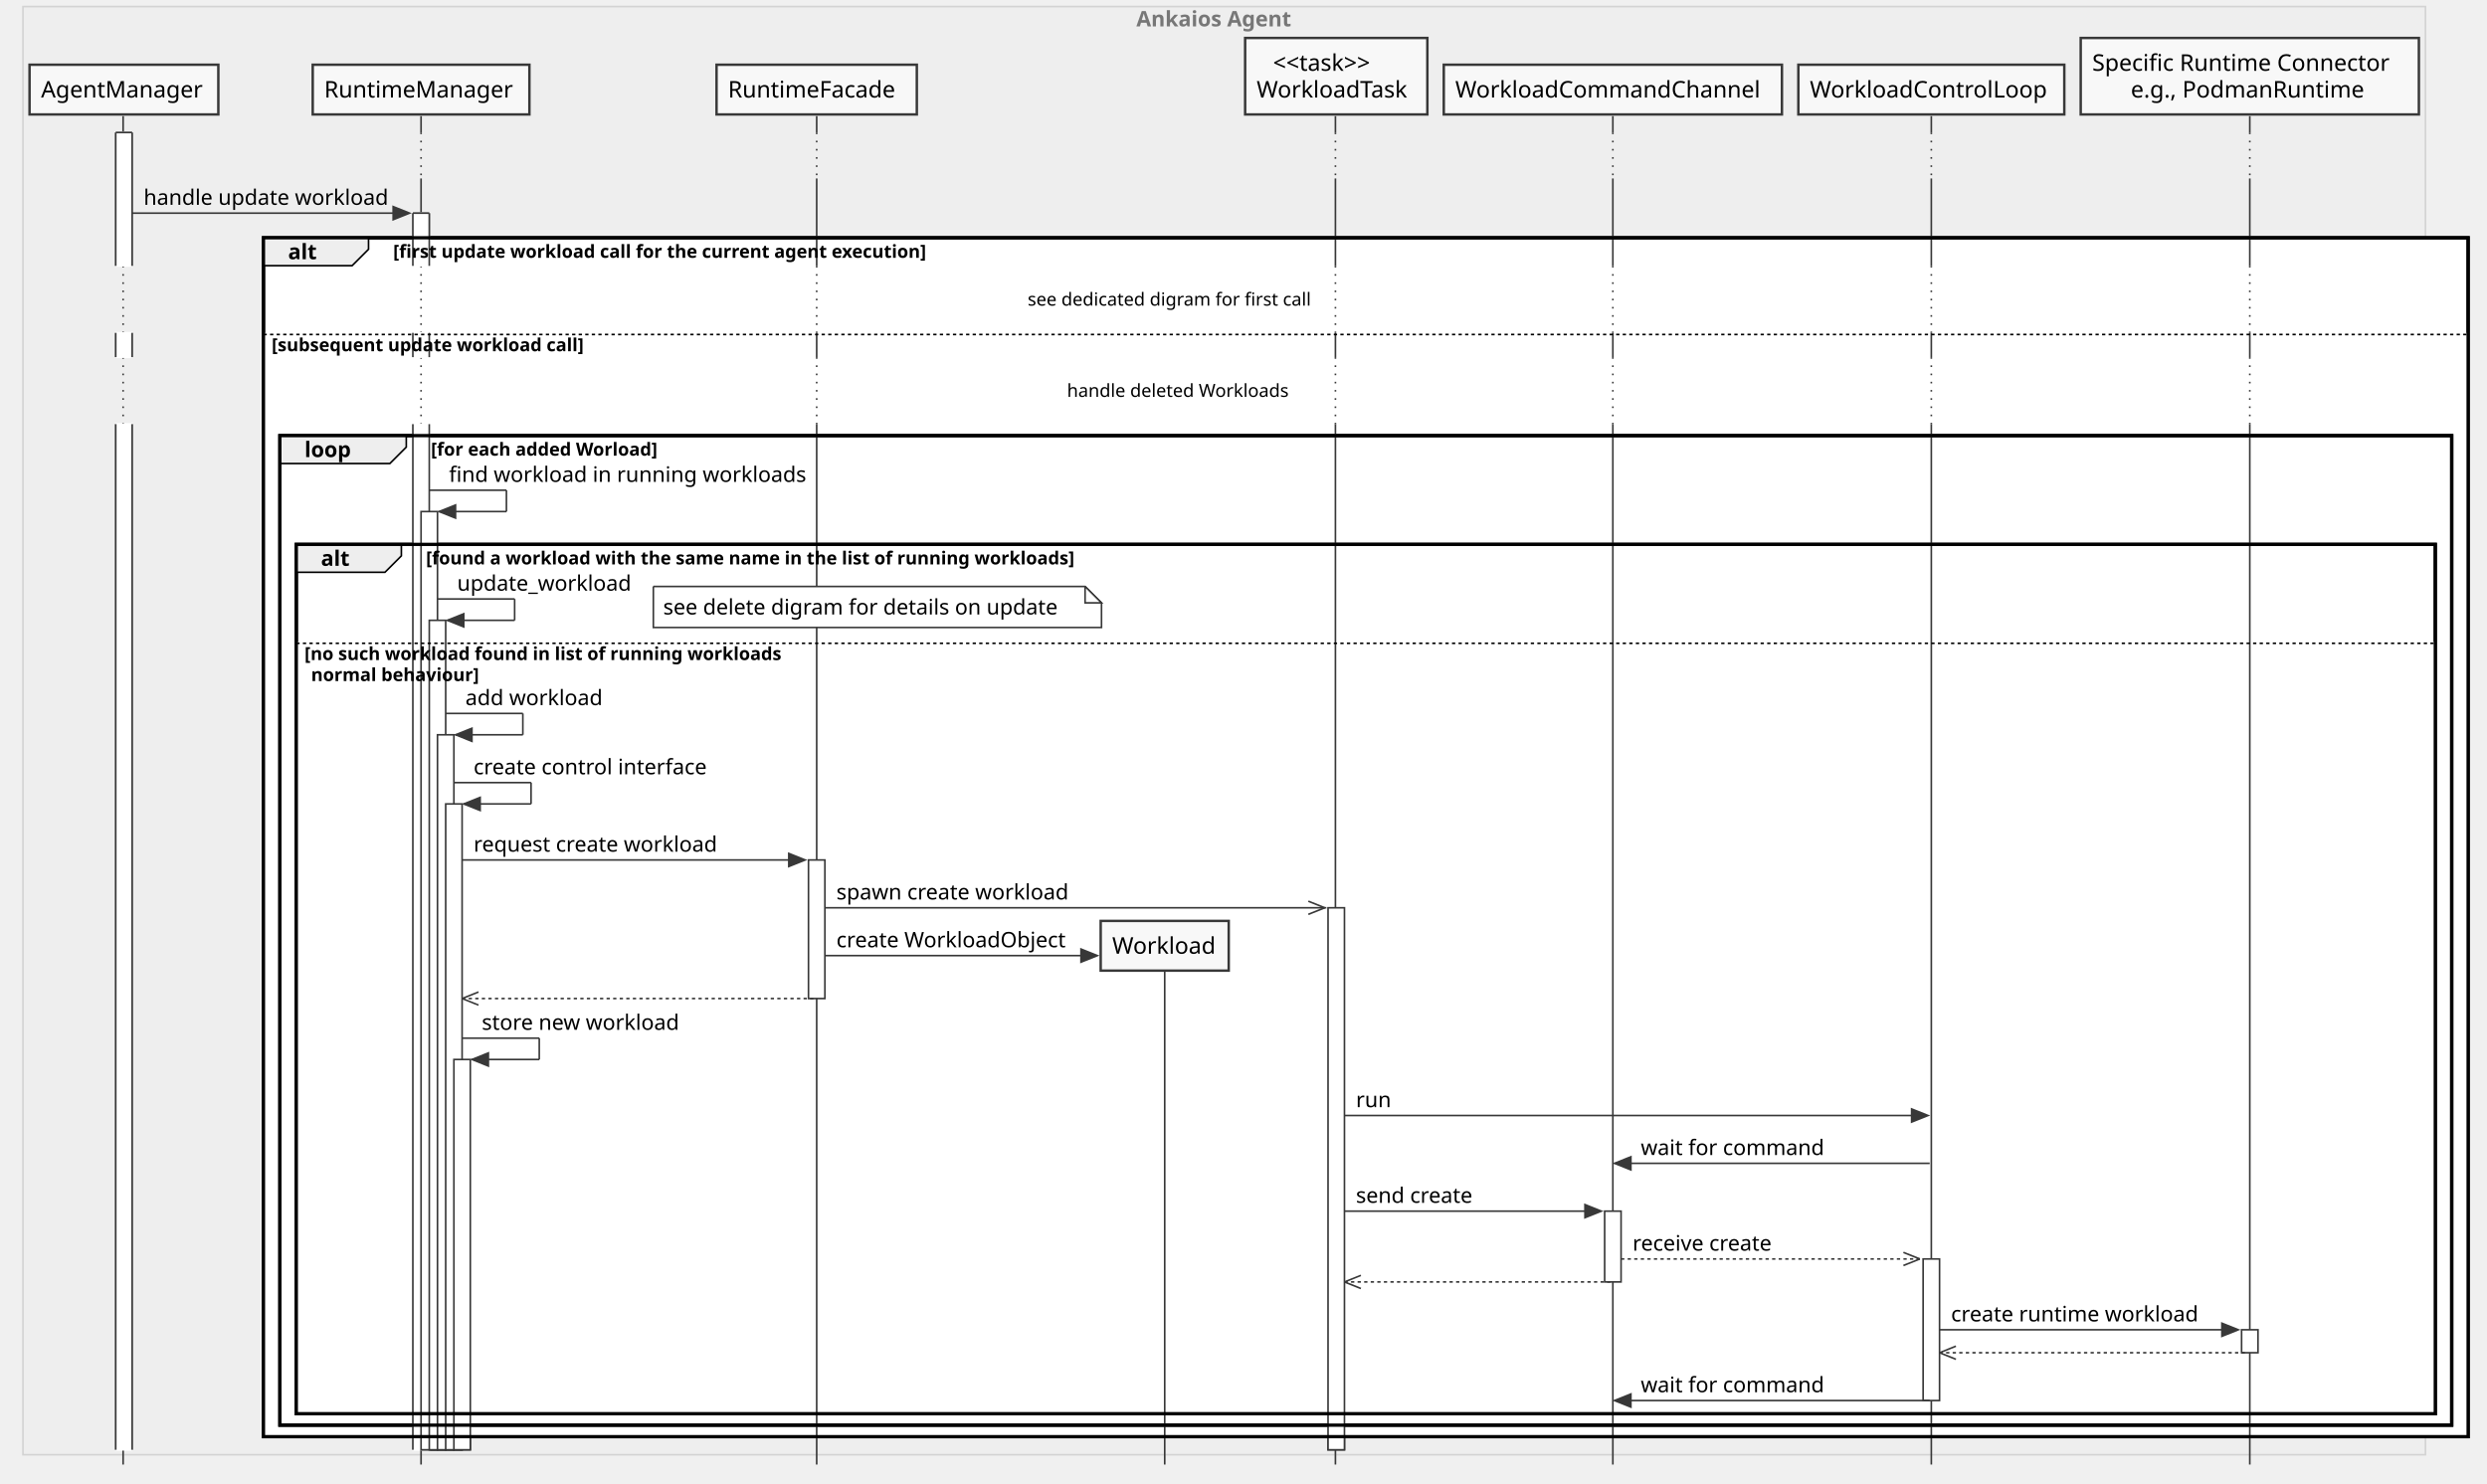
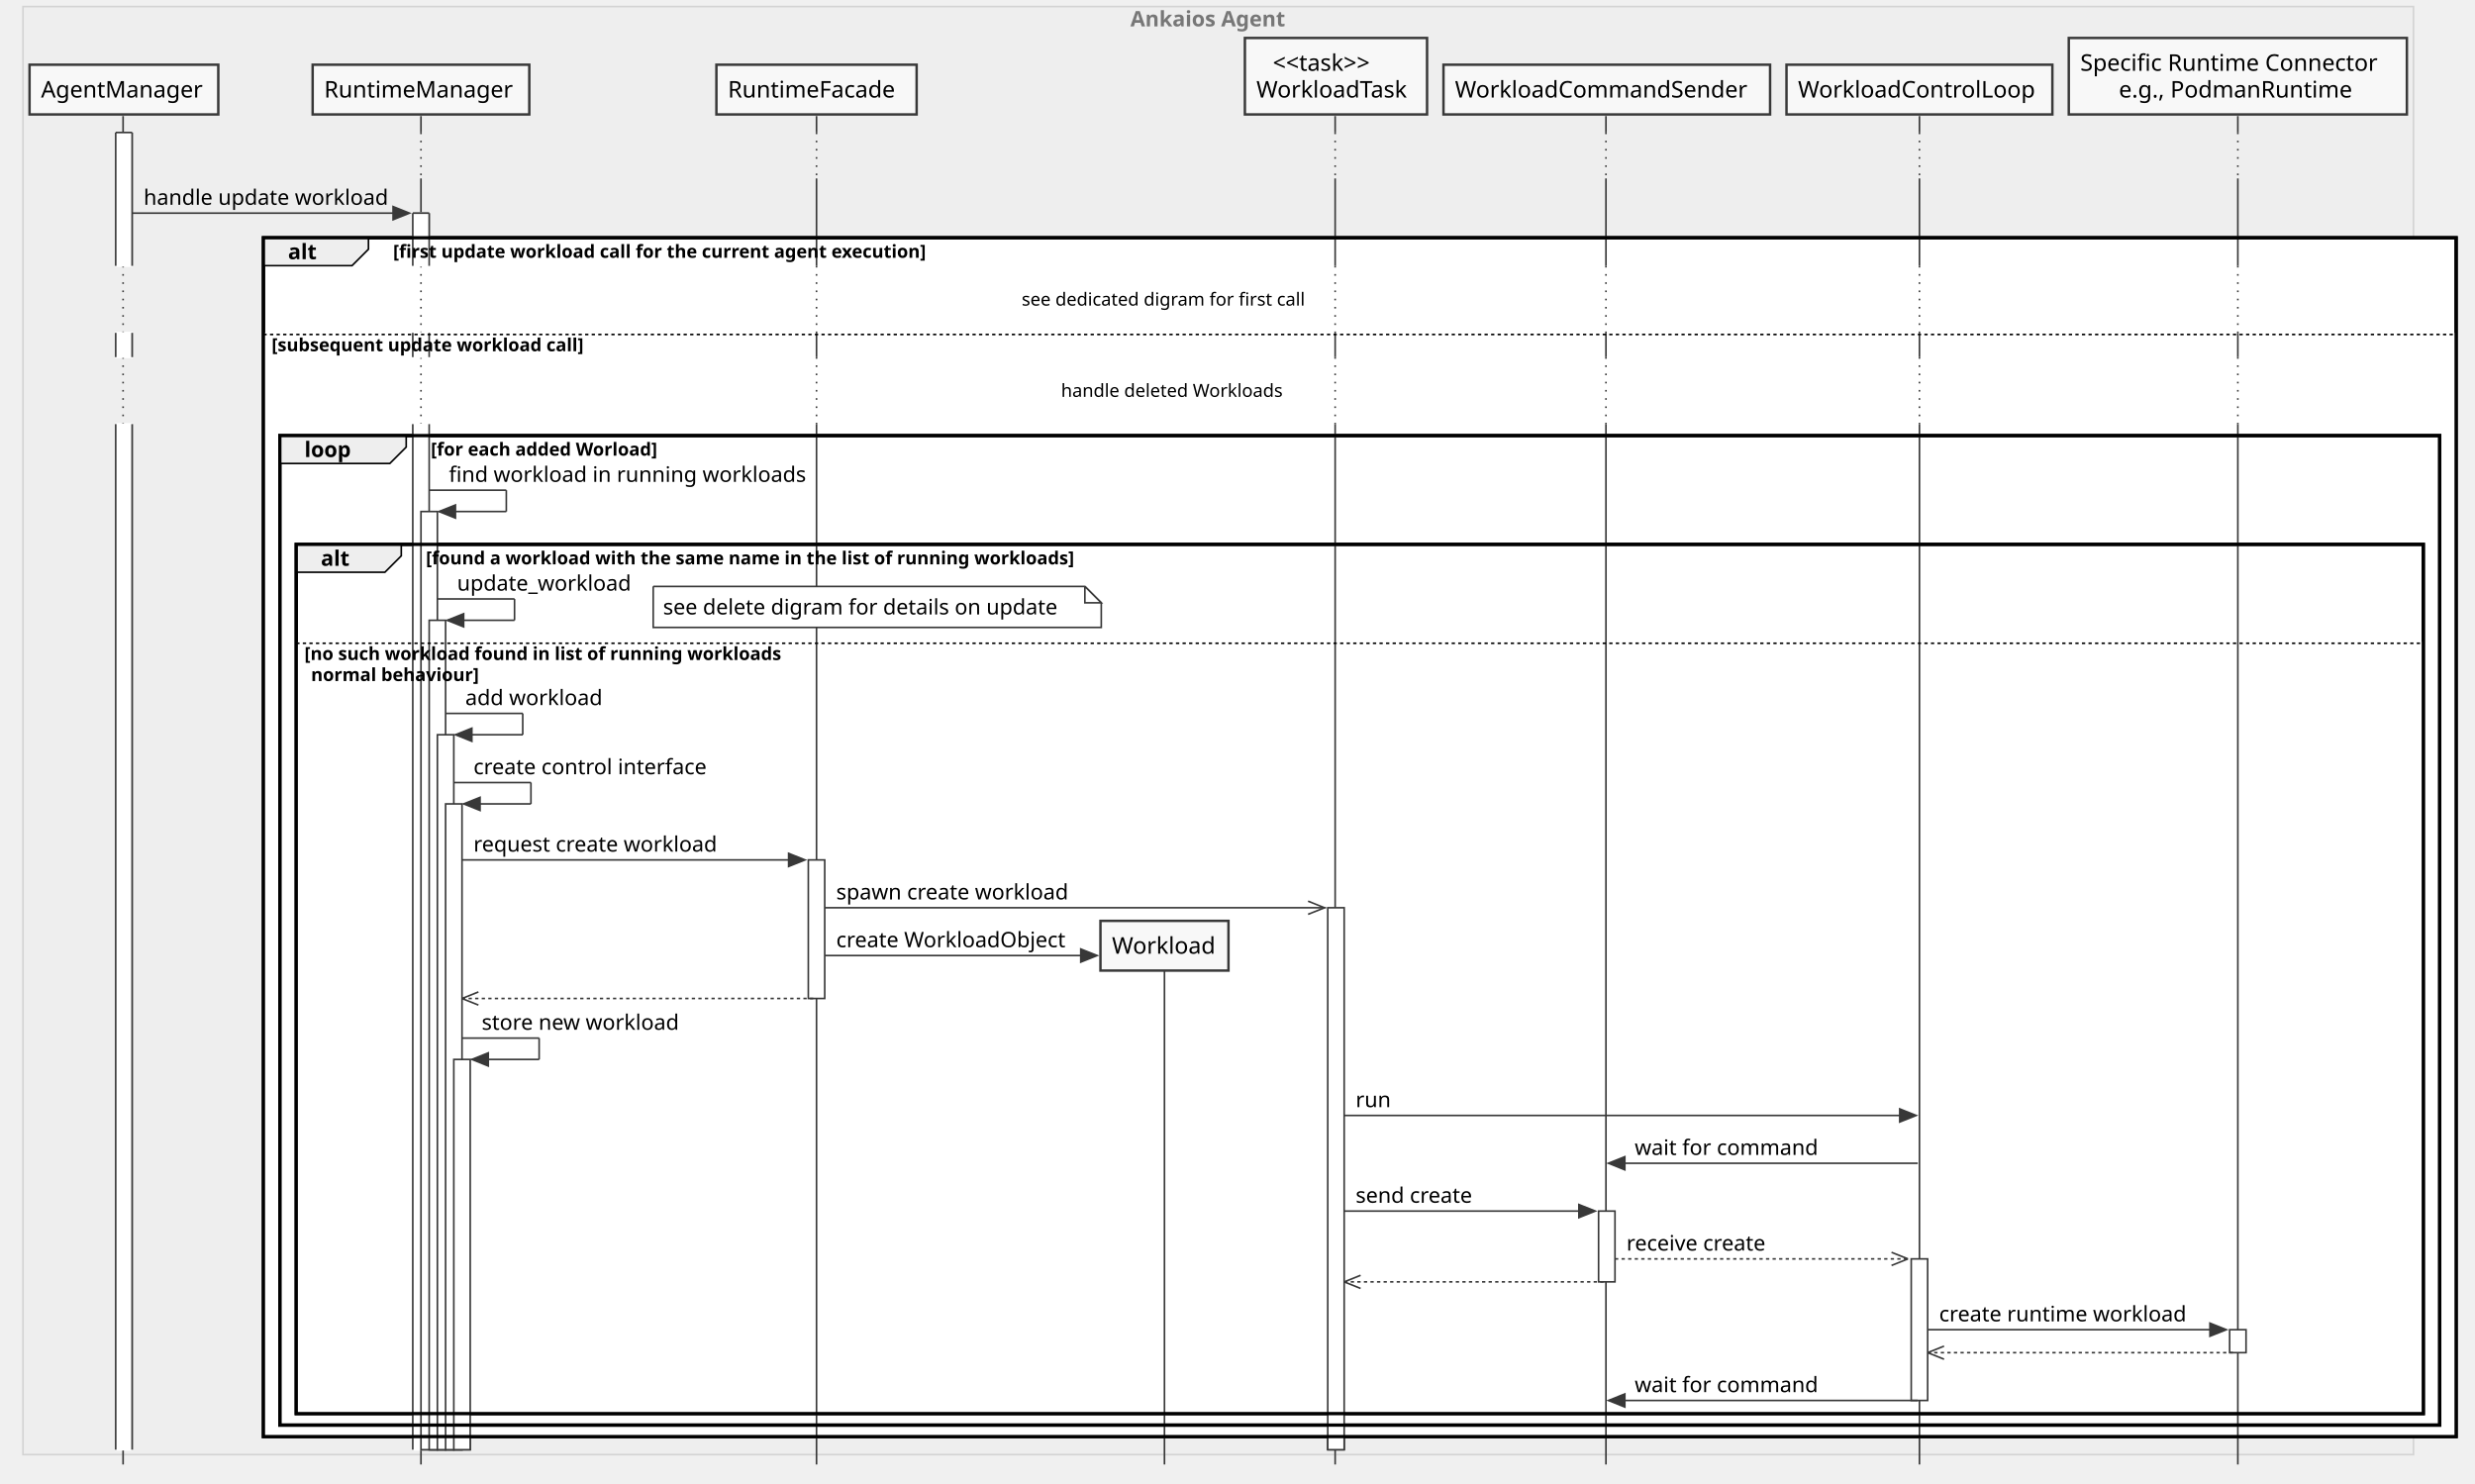
- <svg xmlns="http://www.w3.org/2000/svg" contentScriptType="application/ecmascript" contentStyleType="text/css" height="904px" preserveAspectRatio="none" style="width:1515px;height:904px;" version="1.1" viewBox="0 0 1515 904" width="1515px" zoomAndPan="magnify">
+ <svg xmlns="http://www.w3.org/2000/svg" contentScriptType="application/ecmascript" contentStyleType="text/css" height="904px" preserveAspectRatio="none" style="width:1508px;height:904px;" version="1.1" viewBox="0 0 1508 904" width="1508px" zoomAndPan="magnify">
  <defs />
  <g>
-     <rect fill="#EEEEEE" height="882.305" style="stroke: #D3D3D3; stroke-width: 1.0;" width="1463.5" x="14" y="4" />
-     <text fill="#777777" font-family="sans-serif" font-size="13" font-weight="bold" lengthAdjust="spacingAndGlyphs" textLength="107" x="692.25" y="16.067">Ankaios Agent</text>
+     <rect fill="#EEEEEE" height="882.305" style="stroke: #D3D3D3; stroke-width: 1.0;" width="1456.5" x="14" y="4" />
+     <text fill="#777777" font-family="sans-serif" font-size="13" font-weight="bold" lengthAdjust="spacingAndGlyphs" textLength="107" x="688.75" y="16.067">Ankaios Agent</text>
    <rect fill="#FFFFFF" height="81.266" style="stroke: #FFFFFF; stroke-width: 1.0;" width="10" x="70.5" y="80.727" />
    <line style="stroke: #383838; stroke-width: 1.0;" x1="70.5" x2="70.5" y1="80.727" y2="161.992" />
    <line style="stroke: #383838; stroke-width: 1.0;" x1="80.5" x2="80.5" y1="80.727" y2="161.992" />
    <line style="stroke: #383838; stroke-width: 1.0;" x1="70.5" x2="80.5" y1="80.727" y2="80.727" />
    <rect fill="#FFFFFF" height="14.805" style="stroke: #FFFFFF; stroke-width: 1.0;" width="10" x="70.5" y="202.797" />
    <line style="stroke: #383838; stroke-width: 1.0;" x1="70.5" x2="70.5" y1="202.797" y2="217.602" />
    <line style="stroke: #383838; stroke-width: 1.0;" x1="80.5" x2="80.5" y1="202.797" y2="217.602" />
    <rect fill="#FFFFFF" height="624.898" style="stroke: #FFFFFF; stroke-width: 1.0;" width="10" x="70.5" y="258.406" />
    <line style="stroke: #383838; stroke-width: 1.0;" x1="70.5" x2="70.5" y1="258.406" y2="883.305" />
    <line style="stroke: #383838; stroke-width: 1.0;" x1="80.5" x2="80.5" y1="258.406" y2="883.305" />
    <rect fill="#FFFFFF" height="32.133" style="stroke: #FFFFFF; stroke-width: 1.0;" width="10" x="251.5" y="129.859" />
    <line style="stroke: #383838; stroke-width: 1.0;" x1="251.5" x2="251.5" y1="129.859" y2="161.992" />
    <line style="stroke: #383838; stroke-width: 1.0;" x1="261.5" x2="261.5" y1="129.859" y2="161.992" />
    <line style="stroke: #383838; stroke-width: 1.0;" x1="251.5" x2="261.5" y1="129.859" y2="129.859" />
    <rect fill="#FFFFFF" height="14.805" style="stroke: #FFFFFF; stroke-width: 1.0;" width="10" x="251.5" y="202.797" />
    <line style="stroke: #383838; stroke-width: 1.0;" x1="251.5" x2="251.5" y1="202.797" y2="217.602" />
    <line style="stroke: #383838; stroke-width: 1.0;" x1="261.5" x2="261.5" y1="202.797" y2="217.602" />
    <rect fill="#FFFFFF" height="624.898" style="stroke: #FFFFFF; stroke-width: 1.0;" width="10" x="251.5" y="258.406" />
    <line style="stroke: #383838; stroke-width: 1.0;" x1="251.5" x2="251.5" y1="258.406" y2="883.305" />
    <line style="stroke: #383838; stroke-width: 1.0;" x1="261.5" x2="261.5" y1="258.406" y2="883.305" />
    <rect fill="#FFFFFF" height="571.633" style="stroke: #383838; stroke-width: 1.0;" width="10" x="256.5" y="311.672" />
    <rect fill="#FFFFFF" height="505.367" style="stroke: #383838; stroke-width: 1.0;" width="10" x="261.5" y="377.938" />
    <rect fill="#FFFFFF" height="435.625" style="stroke: #383838; stroke-width: 1.0;" width="10" x="266.5" y="447.68" />
    <rect fill="#FFFFFF" height="393.492" style="stroke: #383838; stroke-width: 1.0;" width="10" x="271.5" y="489.812" />
    <rect fill="#FFFFFF" height="237.797" style="stroke: #383838; stroke-width: 1.0;" width="10" x="276.5" y="645.508" />
    <rect fill="#FFFFFF" height="84.43" style="stroke: #383838; stroke-width: 1.0;" width="10" x="492.5" y="523.945" />
    <rect fill="#FFFFFF" height="330.227" style="stroke: #383838; stroke-width: 1.0;" width="10" x="809" y="553.078" />
-     <rect fill="#FFFFFF" height="43.133" style="stroke: #383838; stroke-width: 1.0;" width="10" x="977.5" y="737.906" />
-     <rect fill="#FFFFFF" height="86.266" style="stroke: #383838; stroke-width: 1.0;" width="10" x="1171.5" y="767.039" />
-     <rect fill="#FFFFFF" height="14" style="stroke: #383838; stroke-width: 1.0;" width="10" x="1365.5" y="810.172" />
-     <rect fill="#FFFFFF" height="730.445" style="stroke: #000000; stroke-width: 2.0;" width="1343" x="160.5" y="144.859" />
-     <rect fill="#FFFFFF" height="672.508" style="stroke: none; stroke-width: 1.0;" width="1343" x="160.5" y="202.797" />
-     <rect fill="#FFFFFF" height="602.898" style="stroke: #000000; stroke-width: 2.0;" width="1323" x="170.5" y="265.406" />
-     <rect fill="#FFFFFF" height="529.633" style="stroke: #000000; stroke-width: 2.0;" width="1303" x="180.5" y="331.672" />
-     <rect fill="#FFFFFF" height="470.367" style="stroke: none; stroke-width: 1.0;" width="1303" x="180.5" y="390.938" />
+     <rect fill="#FFFFFF" height="43.133" style="stroke: #383838; stroke-width: 1.0;" width="10" x="974" y="737.906" />
+     <rect fill="#FFFFFF" height="86.266" style="stroke: #383838; stroke-width: 1.0;" width="10" x="1164.5" y="767.039" />
+     <rect fill="#FFFFFF" height="14" style="stroke: #383838; stroke-width: 1.0;" width="10" x="1358.5" y="810.172" />
+     <rect fill="#FFFFFF" height="730.445" style="stroke: #000000; stroke-width: 2.0;" width="1336" x="160.5" y="144.859" />
+     <rect fill="#FFFFFF" height="672.508" style="stroke: none; stroke-width: 1.0;" width="1336" x="160.5" y="202.797" />
+     <rect fill="#FFFFFF" height="602.898" style="stroke: #000000; stroke-width: 2.0;" width="1316" x="170.5" y="265.406" />
+     <rect fill="#FFFFFF" height="529.633" style="stroke: #000000; stroke-width: 2.0;" width="1296" x="180.5" y="331.672" />
+     <rect fill="#FFFFFF" height="470.367" style="stroke: none; stroke-width: 1.0;" width="1296" x="180.5" y="390.938" />
    <line style="stroke: #383838; stroke-width: 1.0;" x1="75" x2="75" y1="70.727" y2="80.727" />
    <line style="stroke: #383838; stroke-width: 1.0; stroke-dasharray: 1.0,4.0;" x1="75" x2="75" y1="80.727" y2="108.727" />
    <line style="stroke: #383838; stroke-width: 1.0;" x1="75" x2="75" y1="108.727" y2="161.992" />
    <line style="stroke: #383838; stroke-width: 1.0; stroke-dasharray: 1.0,4.0;" x1="75" x2="75" y1="161.992" y2="202.797" />
    <line style="stroke: #383838; stroke-width: 1.0;" x1="75" x2="75" y1="202.797" y2="217.602" />
    <line style="stroke: #383838; stroke-width: 1.0; stroke-dasharray: 1.0,4.0;" x1="75" x2="75" y1="217.602" y2="258.406" />
    <line style="stroke: #383838; stroke-width: 1.0;" x1="75" x2="75" y1="258.406" y2="892.305" />
    <line style="stroke: #383838; stroke-width: 1.0;" x1="256.5" x2="256.5" y1="70.727" y2="80.727" />
    <line style="stroke: #383838; stroke-width: 1.0; stroke-dasharray: 1.0,4.0;" x1="256.5" x2="256.5" y1="80.727" y2="108.727" />
    <line style="stroke: #383838; stroke-width: 1.0;" x1="256.5" x2="256.5" y1="108.727" y2="161.992" />
    <line style="stroke: #383838; stroke-width: 1.0; stroke-dasharray: 1.0,4.0;" x1="256.5" x2="256.5" y1="161.992" y2="202.797" />
    <line style="stroke: #383838; stroke-width: 1.0;" x1="256.5" x2="256.5" y1="202.797" y2="217.602" />
    <line style="stroke: #383838; stroke-width: 1.0; stroke-dasharray: 1.0,4.0;" x1="256.5" x2="256.5" y1="217.602" y2="258.406" />
    <line style="stroke: #383838; stroke-width: 1.0;" x1="256.5" x2="256.5" y1="258.406" y2="892.305" />
    <line style="stroke: #383838; stroke-width: 1.0;" x1="497.5" x2="497.5" y1="70.727" y2="80.727" />
    <line style="stroke: #383838; stroke-width: 1.0; stroke-dasharray: 1.0,4.0;" x1="497.5" x2="497.5" y1="80.727" y2="108.727" />
    <line style="stroke: #383838; stroke-width: 1.0;" x1="497.5" x2="497.5" y1="108.727" y2="161.992" />
    <line style="stroke: #383838; stroke-width: 1.0; stroke-dasharray: 1.0,4.0;" x1="497.5" x2="497.5" y1="161.992" y2="202.797" />
    <line style="stroke: #383838; stroke-width: 1.0;" x1="497.5" x2="497.5" y1="202.797" y2="217.602" />
    <line style="stroke: #383838; stroke-width: 1.0; stroke-dasharray: 1.0,4.0;" x1="497.5" x2="497.5" y1="217.602" y2="258.406" />
    <line style="stroke: #383838; stroke-width: 1.0;" x1="497.5" x2="497.5" y1="258.406" y2="892.305" />
    <line style="stroke: #383838; stroke-width: 1.0;" x1="709.5" x2="709.5" y1="591.727" y2="892.305" />
    <line style="stroke: #383838; stroke-width: 1.0;" x1="813.5" x2="813.5" y1="70.727" y2="80.727" />
    <line style="stroke: #383838; stroke-width: 1.0; stroke-dasharray: 1.0,4.0;" x1="813.5" x2="813.5" y1="80.727" y2="108.727" />
    <line style="stroke: #383838; stroke-width: 1.0;" x1="813.5" x2="813.5" y1="108.727" y2="161.992" />
    <line style="stroke: #383838; stroke-width: 1.0; stroke-dasharray: 1.0,4.0;" x1="813.5" x2="813.5" y1="161.992" y2="202.797" />
    <line style="stroke: #383838; stroke-width: 1.0;" x1="813.5" x2="813.5" y1="202.797" y2="217.602" />
    <line style="stroke: #383838; stroke-width: 1.0; stroke-dasharray: 1.0,4.0;" x1="813.5" x2="813.5" y1="217.602" y2="258.406" />
    <line style="stroke: #383838; stroke-width: 1.0;" x1="813.5" x2="813.5" y1="258.406" y2="892.305" />
-     <line style="stroke: #383838; stroke-width: 1.0;" x1="982.5" x2="982.5" y1="70.727" y2="80.727" />
-     <line style="stroke: #383838; stroke-width: 1.0; stroke-dasharray: 1.0,4.0;" x1="982.5" x2="982.5" y1="80.727" y2="108.727" />
-     <line style="stroke: #383838; stroke-width: 1.0;" x1="982.5" x2="982.5" y1="108.727" y2="161.992" />
-     <line style="stroke: #383838; stroke-width: 1.0; stroke-dasharray: 1.0,4.0;" x1="982.5" x2="982.5" y1="161.992" y2="202.797" />
-     <line style="stroke: #383838; stroke-width: 1.0;" x1="982.5" x2="982.5" y1="202.797" y2="217.602" />
-     <line style="stroke: #383838; stroke-width: 1.0; stroke-dasharray: 1.0,4.0;" x1="982.5" x2="982.5" y1="217.602" y2="258.406" />
-     <line style="stroke: #383838; stroke-width: 1.0;" x1="982.5" x2="982.5" y1="258.406" y2="892.305" />
-     <line style="stroke: #383838; stroke-width: 1.0;" x1="1176.5" x2="1176.5" y1="70.727" y2="80.727" />
-     <line style="stroke: #383838; stroke-width: 1.0; stroke-dasharray: 1.0,4.0;" x1="1176.5" x2="1176.5" y1="80.727" y2="108.727" />
-     <line style="stroke: #383838; stroke-width: 1.0;" x1="1176.5" x2="1176.5" y1="108.727" y2="161.992" />
-     <line style="stroke: #383838; stroke-width: 1.0; stroke-dasharray: 1.0,4.0;" x1="1176.5" x2="1176.5" y1="161.992" y2="202.797" />
-     <line style="stroke: #383838; stroke-width: 1.0;" x1="1176.5" x2="1176.5" y1="202.797" y2="217.602" />
-     <line style="stroke: #383838; stroke-width: 1.0; stroke-dasharray: 1.0,4.0;" x1="1176.5" x2="1176.5" y1="217.602" y2="258.406" />
-     <line style="stroke: #383838; stroke-width: 1.0;" x1="1176.5" x2="1176.5" y1="258.406" y2="892.305" />
-     <line style="stroke: #383838; stroke-width: 1.0;" x1="1370.5" x2="1370.5" y1="70.727" y2="80.727" />
-     <line style="stroke: #383838; stroke-width: 1.0; stroke-dasharray: 1.0,4.0;" x1="1370.5" x2="1370.5" y1="80.727" y2="108.727" />
-     <line style="stroke: #383838; stroke-width: 1.0;" x1="1370.5" x2="1370.5" y1="108.727" y2="161.992" />
-     <line style="stroke: #383838; stroke-width: 1.0; stroke-dasharray: 1.0,4.0;" x1="1370.5" x2="1370.5" y1="161.992" y2="202.797" />
-     <line style="stroke: #383838; stroke-width: 1.0;" x1="1370.5" x2="1370.5" y1="202.797" y2="217.602" />
-     <line style="stroke: #383838; stroke-width: 1.0; stroke-dasharray: 1.0,4.0;" x1="1370.5" x2="1370.5" y1="217.602" y2="258.406" />
-     <line style="stroke: #383838; stroke-width: 1.0;" x1="1370.5" x2="1370.5" y1="258.406" y2="892.305" />
+     <line style="stroke: #383838; stroke-width: 1.0;" x1="978.5" x2="978.5" y1="70.727" y2="80.727" />
+     <line style="stroke: #383838; stroke-width: 1.0; stroke-dasharray: 1.0,4.0;" x1="978.5" x2="978.5" y1="80.727" y2="108.727" />
+     <line style="stroke: #383838; stroke-width: 1.0;" x1="978.5" x2="978.5" y1="108.727" y2="161.992" />
+     <line style="stroke: #383838; stroke-width: 1.0; stroke-dasharray: 1.0,4.0;" x1="978.5" x2="978.5" y1="161.992" y2="202.797" />
+     <line style="stroke: #383838; stroke-width: 1.0;" x1="978.5" x2="978.5" y1="202.797" y2="217.602" />
+     <line style="stroke: #383838; stroke-width: 1.0; stroke-dasharray: 1.0,4.0;" x1="978.5" x2="978.5" y1="217.602" y2="258.406" />
+     <line style="stroke: #383838; stroke-width: 1.0;" x1="978.5" x2="978.5" y1="258.406" y2="892.305" />
+     <line style="stroke: #383838; stroke-width: 1.0;" x1="1169.5" x2="1169.5" y1="70.727" y2="80.727" />
+     <line style="stroke: #383838; stroke-width: 1.0; stroke-dasharray: 1.0,4.0;" x1="1169.5" x2="1169.5" y1="80.727" y2="108.727" />
+     <line style="stroke: #383838; stroke-width: 1.0;" x1="1169.5" x2="1169.5" y1="108.727" y2="161.992" />
+     <line style="stroke: #383838; stroke-width: 1.0; stroke-dasharray: 1.0,4.0;" x1="1169.5" x2="1169.5" y1="161.992" y2="202.797" />
+     <line style="stroke: #383838; stroke-width: 1.0;" x1="1169.5" x2="1169.5" y1="202.797" y2="217.602" />
+     <line style="stroke: #383838; stroke-width: 1.0; stroke-dasharray: 1.0,4.0;" x1="1169.5" x2="1169.5" y1="217.602" y2="258.406" />
+     <line style="stroke: #383838; stroke-width: 1.0;" x1="1169.5" x2="1169.5" y1="258.406" y2="892.305" />
+     <line style="stroke: #383838; stroke-width: 1.0;" x1="1363.5" x2="1363.5" y1="70.727" y2="80.727" />
+     <line style="stroke: #383838; stroke-width: 1.0; stroke-dasharray: 1.0,4.0;" x1="1363.5" x2="1363.5" y1="80.727" y2="108.727" />
+     <line style="stroke: #383838; stroke-width: 1.0;" x1="1363.5" x2="1363.5" y1="108.727" y2="161.992" />
+     <line style="stroke: #383838; stroke-width: 1.0; stroke-dasharray: 1.0,4.0;" x1="1363.5" x2="1363.5" y1="161.992" y2="202.797" />
+     <line style="stroke: #383838; stroke-width: 1.0;" x1="1363.5" x2="1363.5" y1="202.797" y2="217.602" />
+     <line style="stroke: #383838; stroke-width: 1.0; stroke-dasharray: 1.0,4.0;" x1="1363.5" x2="1363.5" y1="217.602" y2="258.406" />
+     <line style="stroke: #383838; stroke-width: 1.0;" x1="1363.5" x2="1363.5" y1="258.406" y2="892.305" />
    <rect fill="#F8F8F8" height="30.297" style="stroke: #383838; stroke-width: 1.5;" width="115" x="18" y="39.43" />
    <text fill="#000000" font-family="sans-serif" font-size="14" lengthAdjust="spacingAndGlyphs" textLength="101" x="25" y="59.425">AgentManager</text>
    <rect fill="#F8F8F8" height="30.297" style="stroke: #383838; stroke-width: 1.5;" width="132" x="190.5" y="39.43" />
    <text fill="#000000" font-family="sans-serif" font-size="14" lengthAdjust="spacingAndGlyphs" textLength="118" x="197.5" y="59.425">RuntimeManager</text>
    <rect fill="#F8F8F8" height="30.297" style="stroke: #383838; stroke-width: 1.5;" width="122" x="436.5" y="39.43" />
    <text fill="#000000" font-family="sans-serif" font-size="14" lengthAdjust="spacingAndGlyphs" textLength="108" x="443.5" y="59.425">RuntimeFacade</text>
    <rect fill="#F8F8F8" height="46.594" style="stroke: #383838; stroke-width: 1.5;" width="111" x="758.5" y="23.133" />
    <text fill="#000000" font-family="sans-serif" font-size="14" lengthAdjust="spacingAndGlyphs" textLength="77" x="775.5" y="43.128">&lt;&lt;task&gt;&gt;</text>
    <text fill="#000000" font-family="sans-serif" font-size="14" lengthAdjust="spacingAndGlyphs" textLength="97" x="765.5" y="59.425">WorkloadTask</text>
-     <rect fill="#F8F8F8" height="30.297" style="stroke: #383838; stroke-width: 1.5;" width="206" x="879.5" y="39.43" />
-     <text fill="#000000" font-family="sans-serif" font-size="14" lengthAdjust="spacingAndGlyphs" textLength="192" x="886.5" y="59.425">WorkloadCommandChannel</text>
-     <rect fill="#F8F8F8" height="30.297" style="stroke: #383838; stroke-width: 1.5;" width="162" x="1095.5" y="39.43" />
-     <text fill="#000000" font-family="sans-serif" font-size="14" lengthAdjust="spacingAndGlyphs" textLength="148" x="1102.5" y="59.425">WorkloadControlLoop</text>
-     <rect fill="#F8F8F8" height="46.594" style="stroke: #383838; stroke-width: 1.5;" width="206" x="1267.5" y="23.133" />
-     <text fill="#000000" font-family="sans-serif" font-size="14" lengthAdjust="spacingAndGlyphs" textLength="192" x="1274.5" y="43.128">Specific Runtime Connector</text>
-     <text fill="#000000" font-family="sans-serif" font-size="14" lengthAdjust="spacingAndGlyphs" textLength="149" x="1298" y="59.425">e.g., PodmanRuntime</text>
+     <rect fill="#F8F8F8" height="30.297" style="stroke: #383838; stroke-width: 1.5;" width="199" x="879.5" y="39.43" />
+     <text fill="#000000" font-family="sans-serif" font-size="14" lengthAdjust="spacingAndGlyphs" textLength="185" x="886.5" y="59.425">WorkloadCommandSender</text>
+     <rect fill="#F8F8F8" height="30.297" style="stroke: #383838; stroke-width: 1.5;" width="162" x="1088.5" y="39.43" />
+     <text fill="#000000" font-family="sans-serif" font-size="14" lengthAdjust="spacingAndGlyphs" textLength="148" x="1095.5" y="59.425">WorkloadControlLoop</text>
+     <rect fill="#F8F8F8" height="46.594" style="stroke: #383838; stroke-width: 1.5;" width="206" x="1260.5" y="23.133" />
+     <text fill="#000000" font-family="sans-serif" font-size="14" lengthAdjust="spacingAndGlyphs" textLength="192" x="1267.5" y="43.128">Specific Runtime Connector</text>
+     <text fill="#000000" font-family="sans-serif" font-size="14" lengthAdjust="spacingAndGlyphs" textLength="149" x="1291" y="59.425">e.g., PodmanRuntime</text>
    <rect fill="#FFFFFF" height="81.266" style="stroke: #FFFFFF; stroke-width: 1.0;" width="10" x="70.5" y="80.727" />
    <line style="stroke: #383838; stroke-width: 1.0;" x1="70.5" x2="70.5" y1="80.727" y2="161.992" />
    <line style="stroke: #383838; stroke-width: 1.0;" x1="80.5" x2="80.5" y1="80.727" y2="161.992" />
    <line style="stroke: #383838; stroke-width: 1.0;" x1="70.5" x2="80.5" y1="80.727" y2="80.727" />
    <rect fill="#FFFFFF" height="14.805" style="stroke: #FFFFFF; stroke-width: 1.0;" width="10" x="70.5" y="202.797" />
    <line style="stroke: #383838; stroke-width: 1.0;" x1="70.5" x2="70.5" y1="202.797" y2="217.602" />
    <line style="stroke: #383838; stroke-width: 1.0;" x1="80.5" x2="80.5" y1="202.797" y2="217.602" />
    <rect fill="#FFFFFF" height="624.898" style="stroke: #FFFFFF; stroke-width: 1.0;" width="10" x="70.5" y="258.406" />
    <line style="stroke: #383838; stroke-width: 1.0;" x1="70.5" x2="70.5" y1="258.406" y2="883.305" />
    <line style="stroke: #383838; stroke-width: 1.0;" x1="80.5" x2="80.5" y1="258.406" y2="883.305" />
    <rect fill="#FFFFFF" height="32.133" style="stroke: #FFFFFF; stroke-width: 1.0;" width="10" x="251.5" y="129.859" />
    <line style="stroke: #383838; stroke-width: 1.0;" x1="251.5" x2="251.5" y1="129.859" y2="161.992" />
    <line style="stroke: #383838; stroke-width: 1.0;" x1="261.5" x2="261.5" y1="129.859" y2="161.992" />
    <line style="stroke: #383838; stroke-width: 1.0;" x1="251.5" x2="261.5" y1="129.859" y2="129.859" />
    <rect fill="#FFFFFF" height="14.805" style="stroke: #FFFFFF; stroke-width: 1.0;" width="10" x="251.5" y="202.797" />
    <line style="stroke: #383838; stroke-width: 1.0;" x1="251.5" x2="251.5" y1="202.797" y2="217.602" />
    <line style="stroke: #383838; stroke-width: 1.0;" x1="261.5" x2="261.5" y1="202.797" y2="217.602" />
    <rect fill="#FFFFFF" height="624.898" style="stroke: #FFFFFF; stroke-width: 1.0;" width="10" x="251.5" y="258.406" />
    <line style="stroke: #383838; stroke-width: 1.0;" x1="251.5" x2="251.5" y1="258.406" y2="883.305" />
    <line style="stroke: #383838; stroke-width: 1.0;" x1="261.5" x2="261.5" y1="258.406" y2="883.305" />
    <rect fill="#FFFFFF" height="571.633" style="stroke: #383838; stroke-width: 1.0;" width="10" x="256.5" y="311.672" />
    <rect fill="#FFFFFF" height="505.367" style="stroke: #383838; stroke-width: 1.0;" width="10" x="261.5" y="377.938" />
    <rect fill="#FFFFFF" height="435.625" style="stroke: #383838; stroke-width: 1.0;" width="10" x="266.5" y="447.68" />
    <rect fill="#FFFFFF" height="393.492" style="stroke: #383838; stroke-width: 1.0;" width="10" x="271.5" y="489.812" />
    <rect fill="#FFFFFF" height="237.797" style="stroke: #383838; stroke-width: 1.0;" width="10" x="276.5" y="645.508" />
    <rect fill="#FFFFFF" height="84.43" style="stroke: #383838; stroke-width: 1.0;" width="10" x="492.5" y="523.945" />
    <rect fill="#FFFFFF" height="330.227" style="stroke: #383838; stroke-width: 1.0;" width="10" x="809" y="553.078" />
-     <rect fill="#FFFFFF" height="43.133" style="stroke: #383838; stroke-width: 1.0;" width="10" x="977.5" y="737.906" />
-     <rect fill="#FFFFFF" height="86.266" style="stroke: #383838; stroke-width: 1.0;" width="10" x="1171.5" y="767.039" />
-     <rect fill="#FFFFFF" height="14" style="stroke: #383838; stroke-width: 1.0;" width="10" x="1365.5" y="810.172" />
+     <rect fill="#FFFFFF" height="43.133" style="stroke: #383838; stroke-width: 1.0;" width="10" x="974" y="737.906" />
+     <rect fill="#FFFFFF" height="86.266" style="stroke: #383838; stroke-width: 1.0;" width="10" x="1164.5" y="767.039" />
+     <rect fill="#FFFFFF" height="14" style="stroke: #383838; stroke-width: 1.0;" width="10" x="1358.5" y="810.172" />
    <polygon fill="#383838" points="239.5,125.859,249.5,129.859,239.5,133.859" style="stroke: #383838; stroke-width: 1.0;" />
    <line style="stroke: #383838; stroke-width: 1.0;" x1="80.5" x2="245.5" y1="129.859" y2="129.859" />
    <text fill="#000000" font-family="sans-serif" font-size="13" lengthAdjust="spacingAndGlyphs" textLength="152" x="87.5" y="124.793">handle update workload</text>
    <path d="M160.5,144.859 L224.5,144.859 L224.5,151.859 L214.5,161.859 L160.5,161.859 L160.5,144.859 " fill="#EEEEEE" style="stroke: #000000; stroke-width: 1.0;" />
-     <rect fill="none" height="730.445" style="stroke: #000000; stroke-width: 2.0;" width="1343" x="160.5" y="144.859" />
+     <rect fill="none" height="730.445" style="stroke: #000000; stroke-width: 2.0;" width="1336" x="160.5" y="144.859" />
    <text fill="#000000" font-family="sans-serif" font-size="13" font-weight="bold" lengthAdjust="spacingAndGlyphs" textLength="19" x="175.5" y="157.926">alt</text>
    <text fill="#000000" font-family="sans-serif" font-size="11" font-weight="bold" lengthAdjust="spacingAndGlyphs" textLength="380" x="239.5" y="157.07">[first update workload call for the current agent execution]</text>
-     <text fill="#000000" font-family="sans-serif" font-size="11" lengthAdjust="spacingAndGlyphs" textLength="194" x="626" y="186.203">see dedicated digram for first call</text>
-     <line style="stroke: #000000; stroke-width: 1.0; stroke-dasharray: 2.0,2.0;" x1="160.5" x2="1503.5" y1="203.797" y2="203.797" />
+     <text fill="#000000" font-family="sans-serif" font-size="11" lengthAdjust="spacingAndGlyphs" textLength="194" x="622.5" y="186.203">see dedicated digram for first call</text>
+     <line style="stroke: #000000; stroke-width: 1.0; stroke-dasharray: 2.0,2.0;" x1="160.5" x2="1496.5" y1="203.797" y2="203.797" />
    <text fill="#000000" font-family="sans-serif" font-size="11" font-weight="bold" lengthAdjust="spacingAndGlyphs" textLength="224" x="165.5" y="214.007">[subsequent update workload call]</text>
-     <text fill="#000000" font-family="sans-serif" font-size="11" lengthAdjust="spacingAndGlyphs" textLength="146" x="650" y="241.812">handle deleted Workloads</text>
+     <text fill="#000000" font-family="sans-serif" font-size="11" lengthAdjust="spacingAndGlyphs" textLength="146" x="646.5" y="241.812">handle deleted Workloads</text>
    <path d="M170.5,265.406 L247.5,265.406 L247.5,272.406 L237.5,282.406 L170.5,282.406 L170.5,265.406 " fill="#EEEEEE" style="stroke: #000000; stroke-width: 1.0;" />
-     <rect fill="none" height="602.898" style="stroke: #000000; stroke-width: 2.0;" width="1323" x="170.5" y="265.406" />
+     <rect fill="none" height="602.898" style="stroke: #000000; stroke-width: 2.0;" width="1316" x="170.5" y="265.406" />
    <text fill="#000000" font-family="sans-serif" font-size="13" font-weight="bold" lengthAdjust="spacingAndGlyphs" textLength="32" x="185.5" y="278.473">loop</text>
    <text fill="#000000" font-family="sans-serif" font-size="11" font-weight="bold" lengthAdjust="spacingAndGlyphs" textLength="165" x="262.5" y="277.617">[for each added Worload]</text>
    <line style="stroke: #383838; stroke-width: 1.0;" x1="261.5" x2="308.5" y1="298.672" y2="298.672" />
    <line style="stroke: #383838; stroke-width: 1.0;" x1="308.5" x2="308.5" y1="298.672" y2="311.672" />
    <line style="stroke: #383838; stroke-width: 1.0;" x1="267.5" x2="308.5" y1="311.672" y2="311.672" />
    <polygon fill="#383838" points="277.5,307.672,267.5,311.672,277.5,315.672" style="stroke: #383838; stroke-width: 1.0;" />
    <text fill="#000000" font-family="sans-serif" font-size="13" lengthAdjust="spacingAndGlyphs" textLength="217" x="273.5" y="293.606">find workload in running workloads</text>
    <path d="M180.5,331.672 L244.5,331.672 L244.5,338.672 L234.5,348.672 L180.5,348.672 L180.5,331.672 " fill="#EEEEEE" style="stroke: #000000; stroke-width: 1.0;" />
-     <rect fill="none" height="529.633" style="stroke: #000000; stroke-width: 2.0;" width="1303" x="180.5" y="331.672" />
+     <rect fill="none" height="529.633" style="stroke: #000000; stroke-width: 2.0;" width="1296" x="180.5" y="331.672" />
    <text fill="#000000" font-family="sans-serif" font-size="13" font-weight="bold" lengthAdjust="spacingAndGlyphs" textLength="19" x="195.5" y="344.739">alt</text>
    <text fill="#000000" font-family="sans-serif" font-size="11" font-weight="bold" lengthAdjust="spacingAndGlyphs" textLength="461" x="259.5" y="343.882">[found a workload with the same name in the list of running workloads]</text>
    <line style="stroke: #383838; stroke-width: 1.0;" x1="266.5" x2="313.5" y1="364.938" y2="364.938" />
    <line style="stroke: #383838; stroke-width: 1.0;" x1="313.5" x2="313.5" y1="364.938" y2="377.938" />
    <line style="stroke: #383838; stroke-width: 1.0;" x1="272.5" x2="313.5" y1="377.938" y2="377.938" />
    <polygon fill="#383838" points="282.5,373.938,272.5,377.938,282.5,381.938" style="stroke: #383838; stroke-width: 1.0;" />
    <text fill="#000000" font-family="sans-serif" font-size="13" lengthAdjust="spacingAndGlyphs" textLength="108" x="278.5" y="359.872">update_workload</text>
    <path d="M398,357.305 L398,382.305 L671,382.305 L671,367.305 L661,357.305 L398,357.305 " fill="#FFFFFF" style="stroke: #383838; stroke-width: 1.0;" />
    <path d="M661,357.305 L661,367.305 L671,367.305 L661,357.305 " fill="#FFFFFF" style="stroke: #383838; stroke-width: 1.0;" />
    <text fill="#000000" font-family="sans-serif" font-size="13" lengthAdjust="spacingAndGlyphs" textLength="252" x="404" y="374.372">see delete digram for details on update</text>
-     <line style="stroke: #000000; stroke-width: 1.0; stroke-dasharray: 2.0,2.0;" x1="180.5" x2="1483.5" y1="391.938" y2="391.938" />
+     <line style="stroke: #000000; stroke-width: 1.0; stroke-dasharray: 2.0,2.0;" x1="180.5" x2="1476.5" y1="391.938" y2="391.938" />
    <text fill="#000000" font-family="sans-serif" font-size="11" font-weight="bold" lengthAdjust="spacingAndGlyphs" textLength="339" x="185.5" y="402.148">[no such workload found in list of running workloads</text>
    <text fill="#000000" font-family="sans-serif" font-size="11" font-weight="bold" lengthAdjust="spacingAndGlyphs" textLength="117" x="189.5" y="414.953">normal behaviour]</text>
    <line style="stroke: #383838; stroke-width: 1.0;" x1="271.5" x2="318.5" y1="434.68" y2="434.68" />
    <line style="stroke: #383838; stroke-width: 1.0;" x1="318.5" x2="318.5" y1="434.68" y2="447.68" />
    <line style="stroke: #383838; stroke-width: 1.0;" x1="277.5" x2="318.5" y1="447.68" y2="447.68" />
    <polygon fill="#383838" points="287.5,443.68,277.5,447.68,287.5,451.68" style="stroke: #383838; stroke-width: 1.0;" />
    <text fill="#000000" font-family="sans-serif" font-size="13" lengthAdjust="spacingAndGlyphs" textLength="84" x="283.5" y="429.614">add workload</text>
    <line style="stroke: #383838; stroke-width: 1.0;" x1="276.5" x2="323.5" y1="476.812" y2="476.812" />
    <line style="stroke: #383838; stroke-width: 1.0;" x1="323.5" x2="323.5" y1="476.812" y2="489.812" />
    <line style="stroke: #383838; stroke-width: 1.0;" x1="282.5" x2="323.5" y1="489.812" y2="489.812" />
    <polygon fill="#383838" points="292.5,485.812,282.5,489.812,292.5,493.812" style="stroke: #383838; stroke-width: 1.0;" />
    <text fill="#000000" font-family="sans-serif" font-size="13" lengthAdjust="spacingAndGlyphs" textLength="149" x="288.5" y="471.747">create control interface</text>
    <polygon fill="#383838" points="480.5,519.945,490.5,523.945,480.5,527.945" style="stroke: #383838; stroke-width: 1.0;" />
    <line style="stroke: #383838; stroke-width: 1.0;" x1="281.5" x2="486.5" y1="523.945" y2="523.945" />
    <text fill="#000000" font-family="sans-serif" font-size="13" lengthAdjust="spacingAndGlyphs" textLength="154" x="288.5" y="518.879">request create workload</text>
    <line style="stroke: #383838; stroke-width: 1.0;" x1="807" x2="797" y1="553.078" y2="549.078" />
    <line style="stroke: #383838; stroke-width: 1.0;" x1="807" x2="797" y1="553.078" y2="557.078" />
    <line style="stroke: #383838; stroke-width: 1.0;" x1="502.5" x2="808" y1="553.078" y2="553.078" />
    <text fill="#000000" font-family="sans-serif" font-size="13" lengthAdjust="spacingAndGlyphs" textLength="145" x="509.5" y="548.012">spawn create workload</text>
    <polygon fill="#383838" points="658.5,578.211,668.5,582.211,658.5,586.211" style="stroke: #383838; stroke-width: 1.0;" />
    <line style="stroke: #383838; stroke-width: 1.0;" x1="502.5" x2="664.5" y1="582.211" y2="582.211" />
    <text fill="#000000" font-family="sans-serif" font-size="13" lengthAdjust="spacingAndGlyphs" textLength="144" x="509.5" y="577.145">create WorkloadObject</text>
    <rect fill="#F8F8F8" height="30.297" style="stroke: #383838; stroke-width: 1.5;" width="78" x="670.5" y="561.078" />
    <text fill="#000000" font-family="sans-serif" font-size="14" lengthAdjust="spacingAndGlyphs" textLength="64" x="677.5" y="581.073">Workload</text>
    <line style="stroke: #383838; stroke-width: 1.0;" x1="281.5" x2="291.5" y1="608.375" y2="604.375" />
    <line style="stroke: #383838; stroke-width: 1.0;" x1="281.5" x2="291.5" y1="608.375" y2="612.375" />
    <line style="stroke: #383838; stroke-width: 1.0; stroke-dasharray: 2.0,2.0;" x1="281.5" x2="496.5" y1="608.375" y2="608.375" />
    <line style="stroke: #383838; stroke-width: 1.0;" x1="281.5" x2="328.5" y1="632.508" y2="632.508" />
    <line style="stroke: #383838; stroke-width: 1.0;" x1="328.5" x2="328.5" y1="632.508" y2="645.508" />
    <line style="stroke: #383838; stroke-width: 1.0;" x1="287.5" x2="328.5" y1="645.508" y2="645.508" />
    <polygon fill="#383838" points="297.5,641.508,287.5,645.508,297.5,649.508" style="stroke: #383838; stroke-width: 1.0;" />
    <text fill="#000000" font-family="sans-serif" font-size="13" lengthAdjust="spacingAndGlyphs" textLength="122" x="293.5" y="627.442">store new workload</text>
-     <polygon fill="#383838" points="1164.5,675.641,1174.5,679.641,1164.5,683.641" style="stroke: #383838; stroke-width: 1.0;" />
-     <line style="stroke: #383838; stroke-width: 1.0;" x1="819" x2="1170.5" y1="679.641" y2="679.641" />
+     <polygon fill="#383838" points="1157.5,675.641,1167.5,679.641,1157.5,683.641" style="stroke: #383838; stroke-width: 1.0;" />
+     <line style="stroke: #383838; stroke-width: 1.0;" x1="819" x2="1163.5" y1="679.641" y2="679.641" />
    <text fill="#000000" font-family="sans-serif" font-size="13" lengthAdjust="spacingAndGlyphs" textLength="21" x="826" y="674.575">run</text>
-     <polygon fill="#383838" points="993.5,704.773,983.5,708.773,993.5,712.773" style="stroke: #383838; stroke-width: 1.0;" />
-     <line style="stroke: #383838; stroke-width: 1.0;" x1="987.5" x2="1175.5" y1="708.773" y2="708.773" />
-     <text fill="#000000" font-family="sans-serif" font-size="13" lengthAdjust="spacingAndGlyphs" textLength="115" x="999.5" y="703.707">wait for command</text>
-     <polygon fill="#383838" points="965.5,733.906,975.5,737.906,965.5,741.906" style="stroke: #383838; stroke-width: 1.0;" />
-     <line style="stroke: #383838; stroke-width: 1.0;" x1="819" x2="971.5" y1="737.906" y2="737.906" />
+     <polygon fill="#383838" points="990,704.773,980,708.773,990,712.773" style="stroke: #383838; stroke-width: 1.0;" />
+     <line style="stroke: #383838; stroke-width: 1.0;" x1="984" x2="1168.5" y1="708.773" y2="708.773" />
+     <text fill="#000000" font-family="sans-serif" font-size="13" lengthAdjust="spacingAndGlyphs" textLength="115" x="996" y="703.707">wait for command</text>
+     <polygon fill="#383838" points="962,733.906,972,737.906,962,741.906" style="stroke: #383838; stroke-width: 1.0;" />
+     <line style="stroke: #383838; stroke-width: 1.0;" x1="819" x2="968" y1="737.906" y2="737.906" />
    <text fill="#000000" font-family="sans-serif" font-size="13" lengthAdjust="spacingAndGlyphs" textLength="76" x="826" y="732.84">send create</text>
-     <line style="stroke: #383838; stroke-width: 1.0;" x1="1169.5" x2="1159.5" y1="767.039" y2="763.039" />
-     <line style="stroke: #383838; stroke-width: 1.0;" x1="1169.5" x2="1159.5" y1="767.039" y2="771.039" />
-     <line style="stroke: #383838; stroke-width: 1.0; stroke-dasharray: 2.0,2.0;" x1="987.5" x2="1170.5" y1="767.039" y2="767.039" />
-     <text fill="#000000" font-family="sans-serif" font-size="13" lengthAdjust="spacingAndGlyphs" textLength="91" x="994.5" y="761.973">receive create</text>
+     <line style="stroke: #383838; stroke-width: 1.0;" x1="1162.5" x2="1152.5" y1="767.039" y2="763.039" />
+     <line style="stroke: #383838; stroke-width: 1.0;" x1="1162.5" x2="1152.5" y1="767.039" y2="771.039" />
+     <line style="stroke: #383838; stroke-width: 1.0; stroke-dasharray: 2.0,2.0;" x1="984" x2="1163.5" y1="767.039" y2="767.039" />
+     <text fill="#000000" font-family="sans-serif" font-size="13" lengthAdjust="spacingAndGlyphs" textLength="91" x="991" y="761.973">receive create</text>
    <line style="stroke: #383838; stroke-width: 1.0;" x1="819" x2="829" y1="781.039" y2="777.039" />
    <line style="stroke: #383838; stroke-width: 1.0;" x1="819" x2="829" y1="781.039" y2="785.039" />
-     <line style="stroke: #383838; stroke-width: 1.0; stroke-dasharray: 2.0,2.0;" x1="819" x2="981.5" y1="781.039" y2="781.039" />
-     <polygon fill="#383838" points="1353.5,806.172,1363.5,810.172,1353.5,814.172" style="stroke: #383838; stroke-width: 1.0;" />
-     <line style="stroke: #383838; stroke-width: 1.0;" x1="1181.5" x2="1359.5" y1="810.172" y2="810.172" />
-     <text fill="#000000" font-family="sans-serif" font-size="13" lengthAdjust="spacingAndGlyphs" textLength="155" x="1188.5" y="805.106">create runtime workload</text>
-     <line style="stroke: #383838; stroke-width: 1.0;" x1="1181.5" x2="1191.5" y1="824.172" y2="820.172" />
-     <line style="stroke: #383838; stroke-width: 1.0;" x1="1181.5" x2="1191.5" y1="824.172" y2="828.172" />
-     <line style="stroke: #383838; stroke-width: 1.0; stroke-dasharray: 2.0,2.0;" x1="1181.5" x2="1369.5" y1="824.172" y2="824.172" />
-     <polygon fill="#383838" points="993.5,849.305,983.5,853.305,993.5,857.305" style="stroke: #383838; stroke-width: 1.0;" />
-     <line style="stroke: #383838; stroke-width: 1.0;" x1="987.5" x2="1175.5" y1="853.305" y2="853.305" />
-     <text fill="#000000" font-family="sans-serif" font-size="13" lengthAdjust="spacingAndGlyphs" textLength="115" x="999.5" y="848.239">wait for command</text>
+     <line style="stroke: #383838; stroke-width: 1.0; stroke-dasharray: 2.0,2.0;" x1="819" x2="978" y1="781.039" y2="781.039" />
+     <polygon fill="#383838" points="1346.5,806.172,1356.5,810.172,1346.5,814.172" style="stroke: #383838; stroke-width: 1.0;" />
+     <line style="stroke: #383838; stroke-width: 1.0;" x1="1174.5" x2="1352.5" y1="810.172" y2="810.172" />
+     <text fill="#000000" font-family="sans-serif" font-size="13" lengthAdjust="spacingAndGlyphs" textLength="155" x="1181.5" y="805.106">create runtime workload</text>
+     <line style="stroke: #383838; stroke-width: 1.0;" x1="1174.5" x2="1184.5" y1="824.172" y2="820.172" />
+     <line style="stroke: #383838; stroke-width: 1.0;" x1="1174.5" x2="1184.5" y1="824.172" y2="828.172" />
+     <line style="stroke: #383838; stroke-width: 1.0; stroke-dasharray: 2.0,2.0;" x1="1174.5" x2="1362.5" y1="824.172" y2="824.172" />
+     <polygon fill="#383838" points="990,849.305,980,853.305,990,857.305" style="stroke: #383838; stroke-width: 1.0;" />
+     <line style="stroke: #383838; stroke-width: 1.0;" x1="984" x2="1168.5" y1="853.305" y2="853.305" />
+     <text fill="#000000" font-family="sans-serif" font-size="13" lengthAdjust="spacingAndGlyphs" textLength="115" x="996" y="848.239">wait for command</text>
  </g>
</svg>
